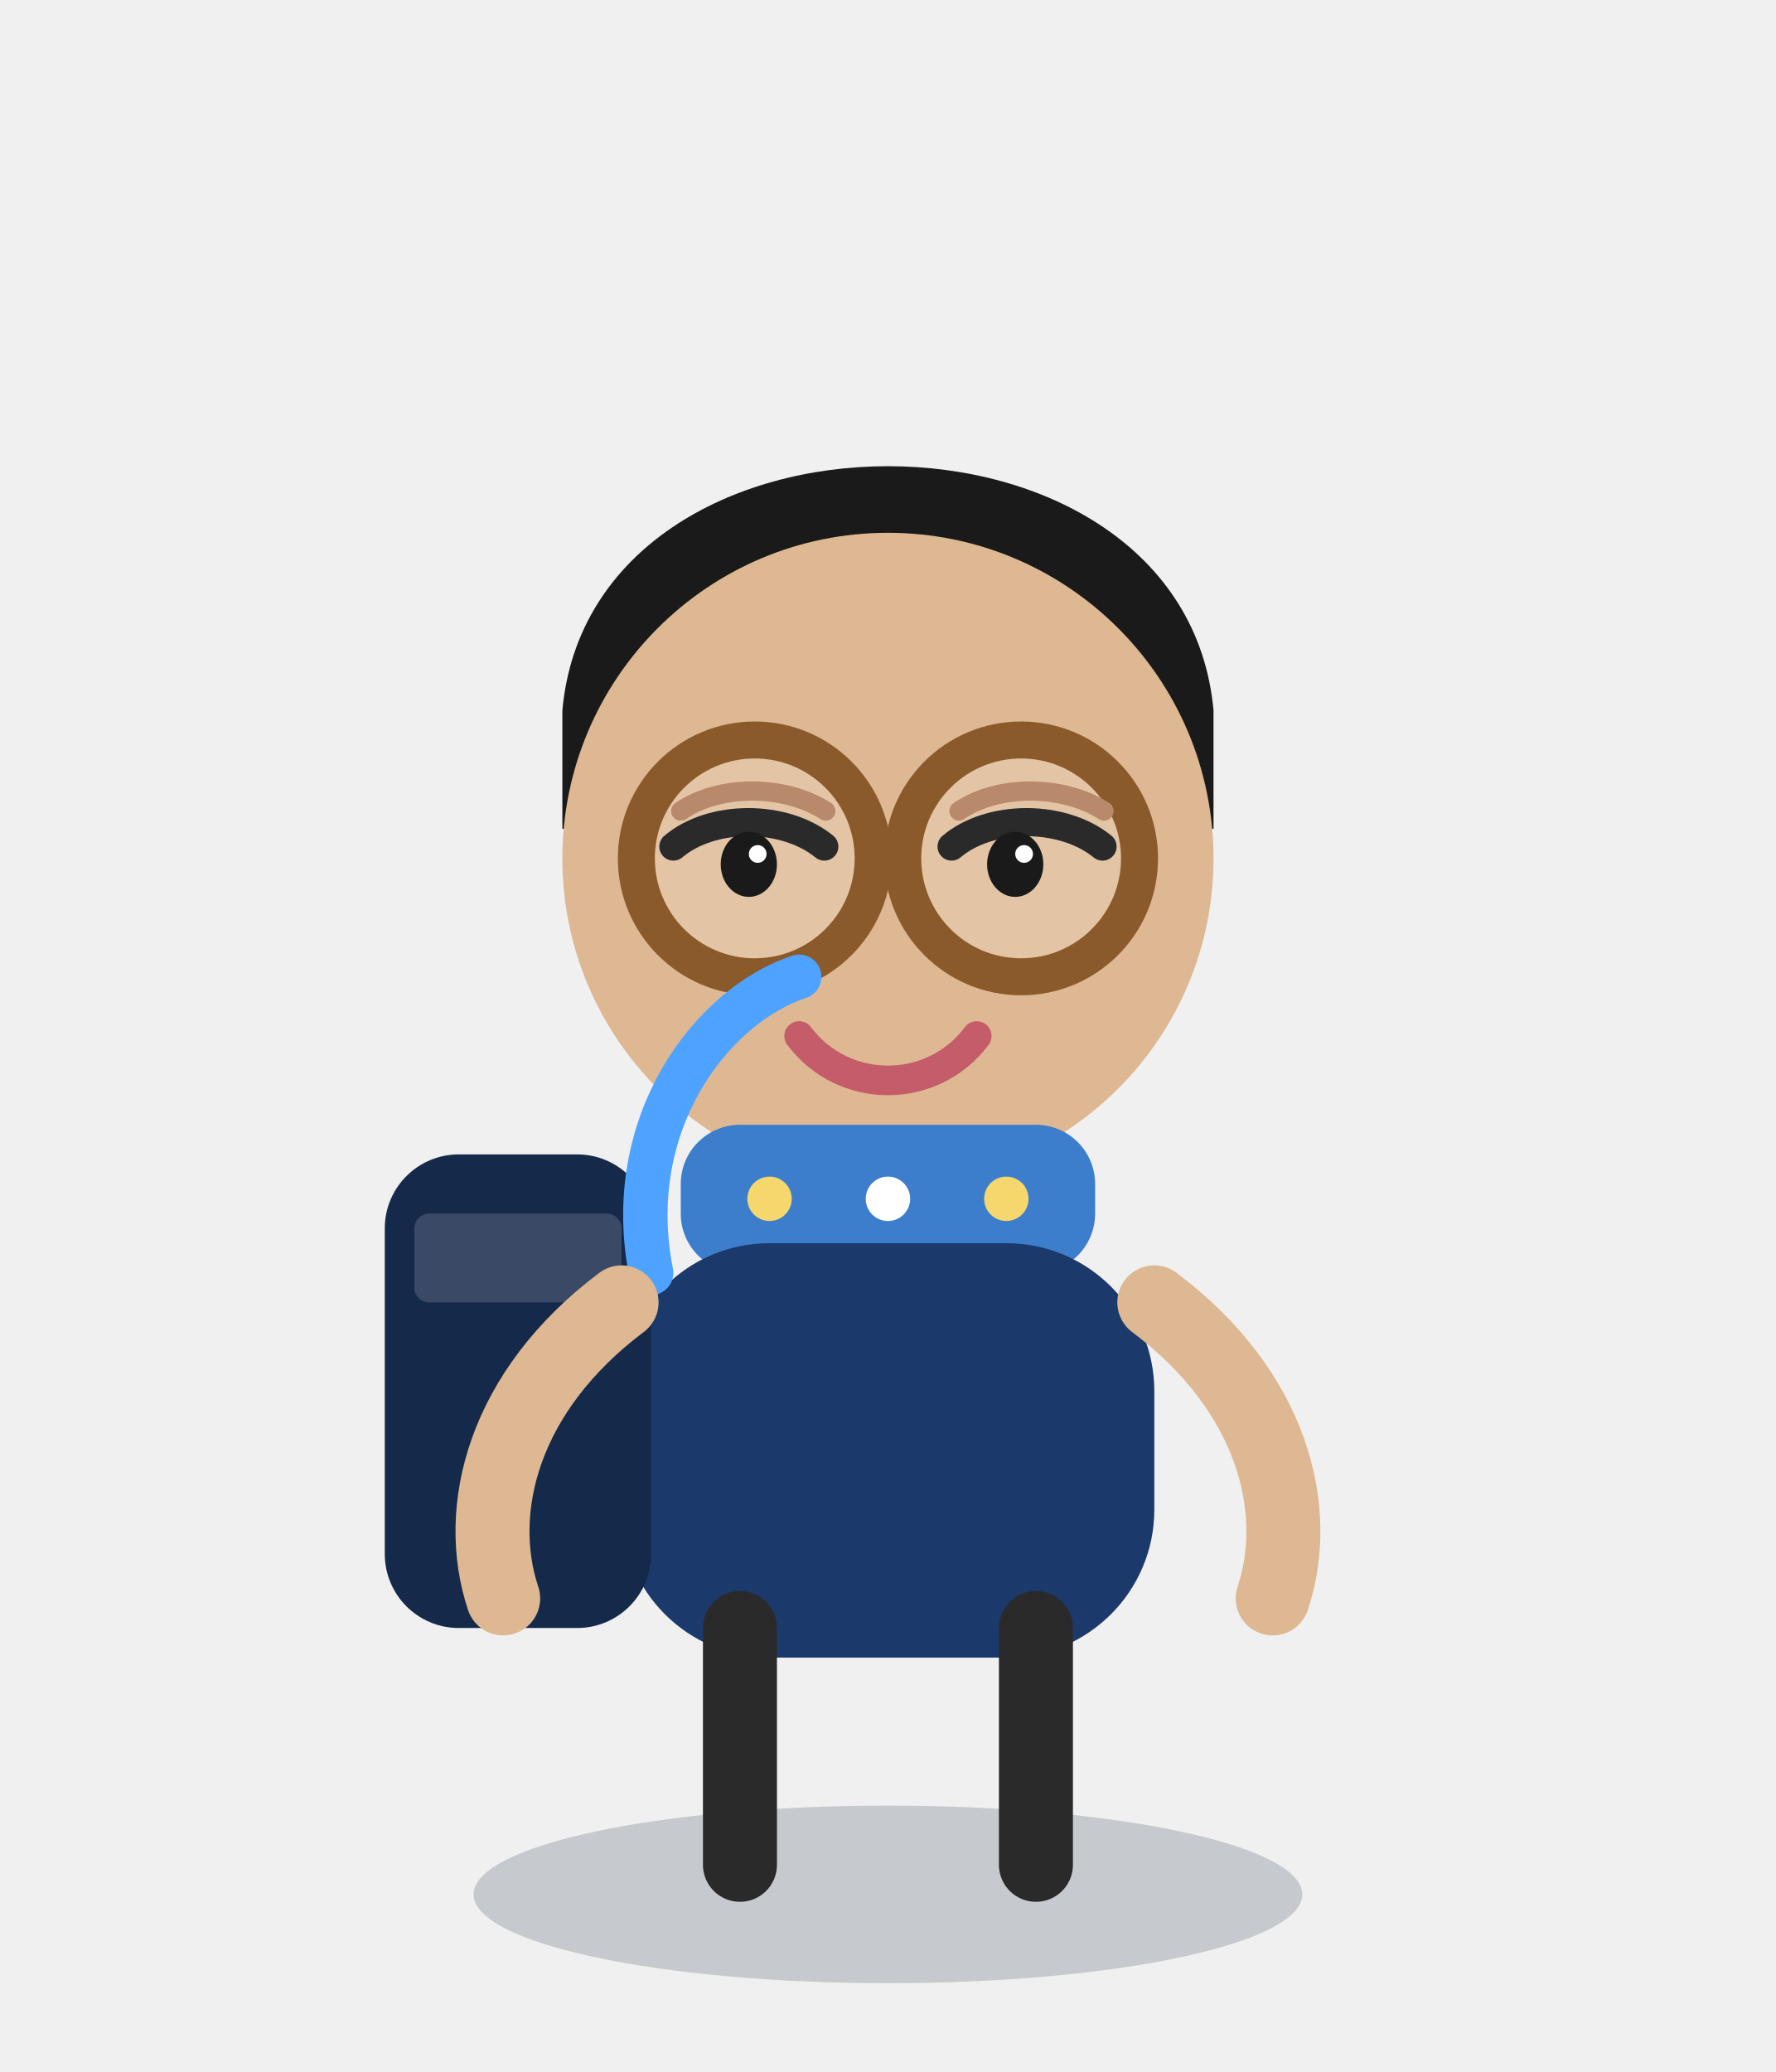
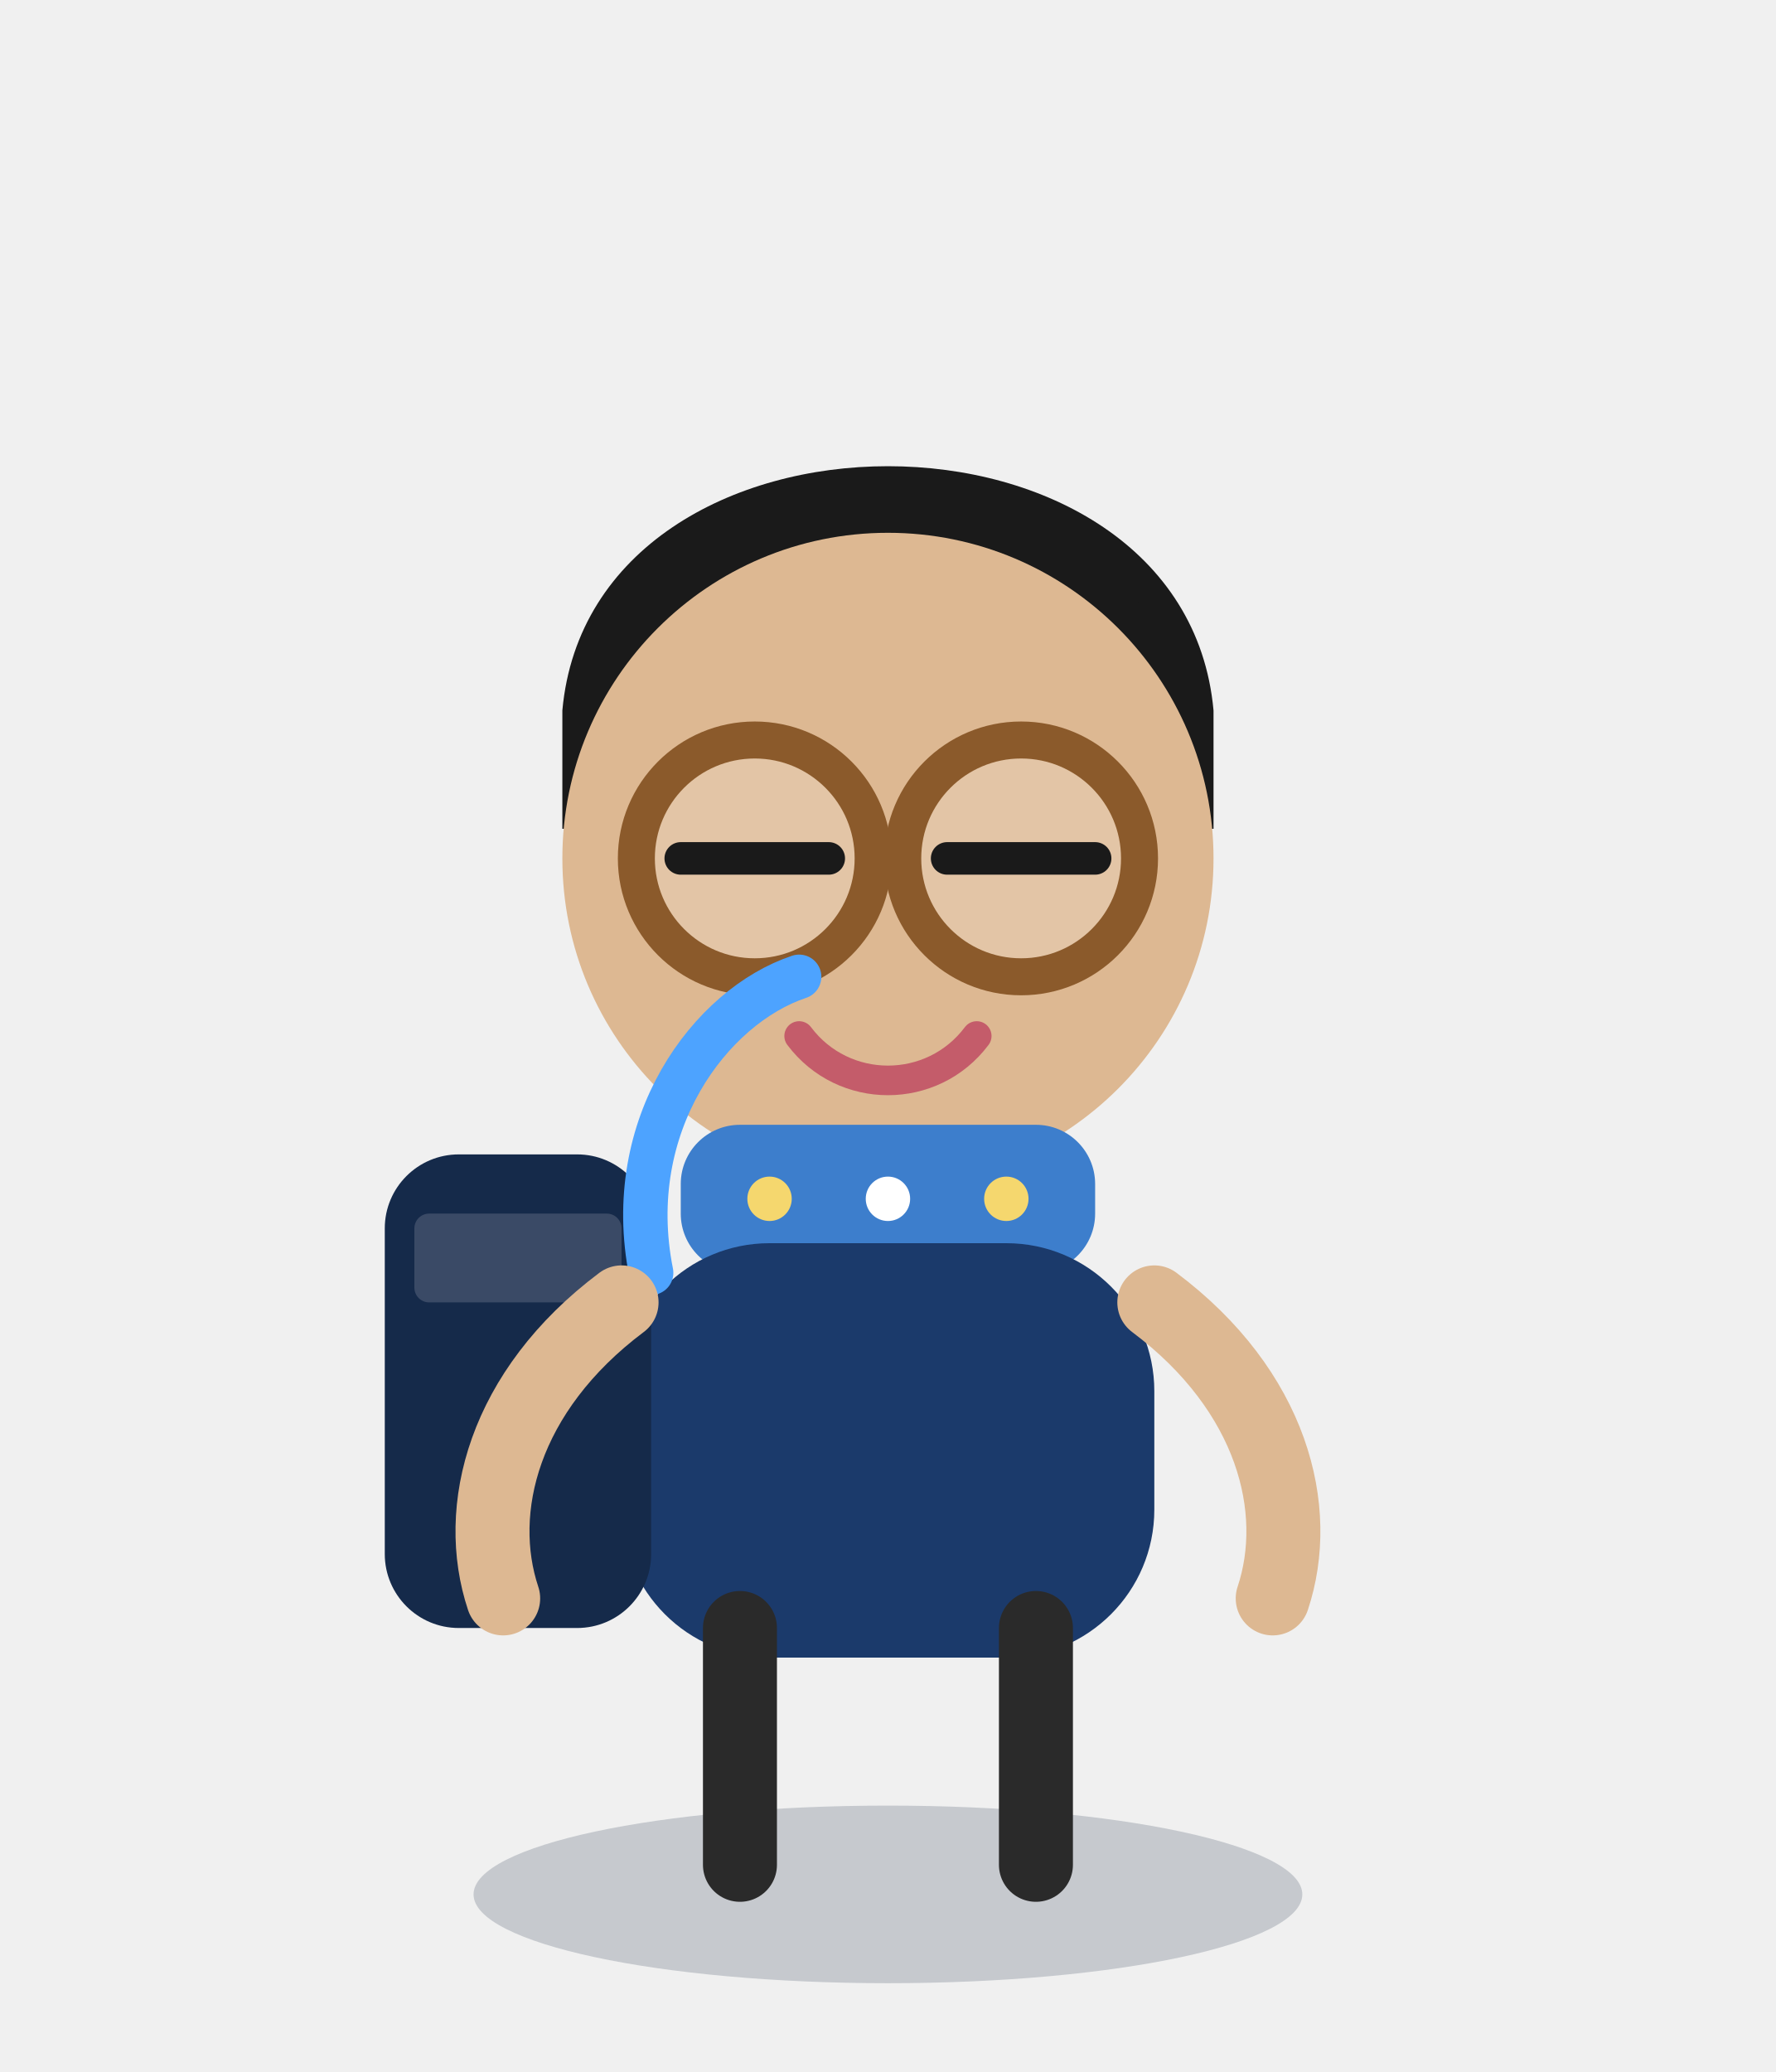
<svg xmlns="http://www.w3.org/2000/svg" viewBox="0 0 120 140" fill="none">
  <ellipse cx="60" cy="128" rx="28" ry="6" fill="#041833" opacity=".18" />
  <path d="M38 48c2-22 42-22 44 0v8H38z" fill="#1A1A1A" />
  <path d="M40 42c8-4 16-2 20 2 4-4 12-6 20-2l-2 8H42z" fill="#1A1A1A" />
  <circle cx="60" cy="58" r="22" fill="#DDB892" />
  <circle cx="51" cy="58" r="8" stroke="#8B5A2B" stroke-width="2.5" fill="rgba(255,255,255,.18)" />
  <circle cx="69" cy="58" r="8" stroke="#8B5A2B" stroke-width="2.5" fill="rgba(255,255,255,.18)" />
  <path d="M59 58h2" stroke="#8B5A2B" stroke-width="2" />
-   <path d="M45.5 57.2c2.6-2.2 7.5-2.2 10.2 0" stroke="#2A2A2A" stroke-width="1.9" stroke-linecap="round" fill="none" />
-   <path d="M64.3 57.2c2.6-2.2 7.5-2.2 10.2 0" stroke="#2A2A2A" stroke-width="1.9" stroke-linecap="round" fill="none" />
-   <ellipse cx="50.6" cy="58.4" rx="1.9" ry="2.2" fill="#1A1A1A" />
-   <ellipse cx="68.6" cy="58.4" rx="1.9" ry="2.2" fill="#1A1A1A" />
-   <circle cx="51.2" cy="57.7" r="0.6" fill="#FFF" />
-   <circle cx="69.2" cy="57.7" r="0.6" fill="#FFF" />
-   <path d="M46 54.8c2.6-1.8 7-1.8 9.8 0" stroke="#B8896A" stroke-width="1.3" stroke-linecap="round" />
-   <path d="M64.8 54.8c2.6-1.8 7-1.8 9.8 0" stroke="#B8896A" stroke-width="1.3" stroke-linecap="round" />
+   <path d="M46 58h10" stroke="#1A1A1A" stroke-width="2.2" stroke-linecap="round" />
+   <path d="M64 58h10" stroke="#1A1A1A" stroke-width="2.2" stroke-linecap="round" />
  <path d="M54 70c3 4 9 4 12 0" stroke="#C45C6A" stroke-width="2" stroke-linecap="round" />
  <rect x="46" y="76" width="28" height="10" rx="4" fill="#3D7ECC" />
  <circle cx="52" cy="81" r="1.5" fill="#F5D76E" />
  <circle cx="60" cy="81" r="1.5" fill="#FFF" />
  <circle cx="68" cy="81" r="1.5" fill="#F5D76E" />
  <rect x="42" y="84" width="36" height="28" rx="10" fill="#1B3A6B" />
  <rect x="26" y="78" width="18" height="32" rx="5" fill="#152A4A" />
  <rect x="28" y="82" width="14" height="6" rx="1" fill="#3A4A66" />
  <path d="M44 86c-2-10 4-18 10-20" stroke="#4DA3FF" stroke-width="3" stroke-linecap="round" fill="none" />
  <path d="M42 88c-8 6-10 14-8 20" stroke="#DDB892" stroke-width="5" stroke-linecap="round" />
  <path d="M78 88c8 6 10 14 8 20" stroke="#DDB892" stroke-width="5" stroke-linecap="round" />
  <path d="M50 110v16M70 110v16" stroke="#2A2A2A" stroke-width="5" stroke-linecap="round" />
</svg>
